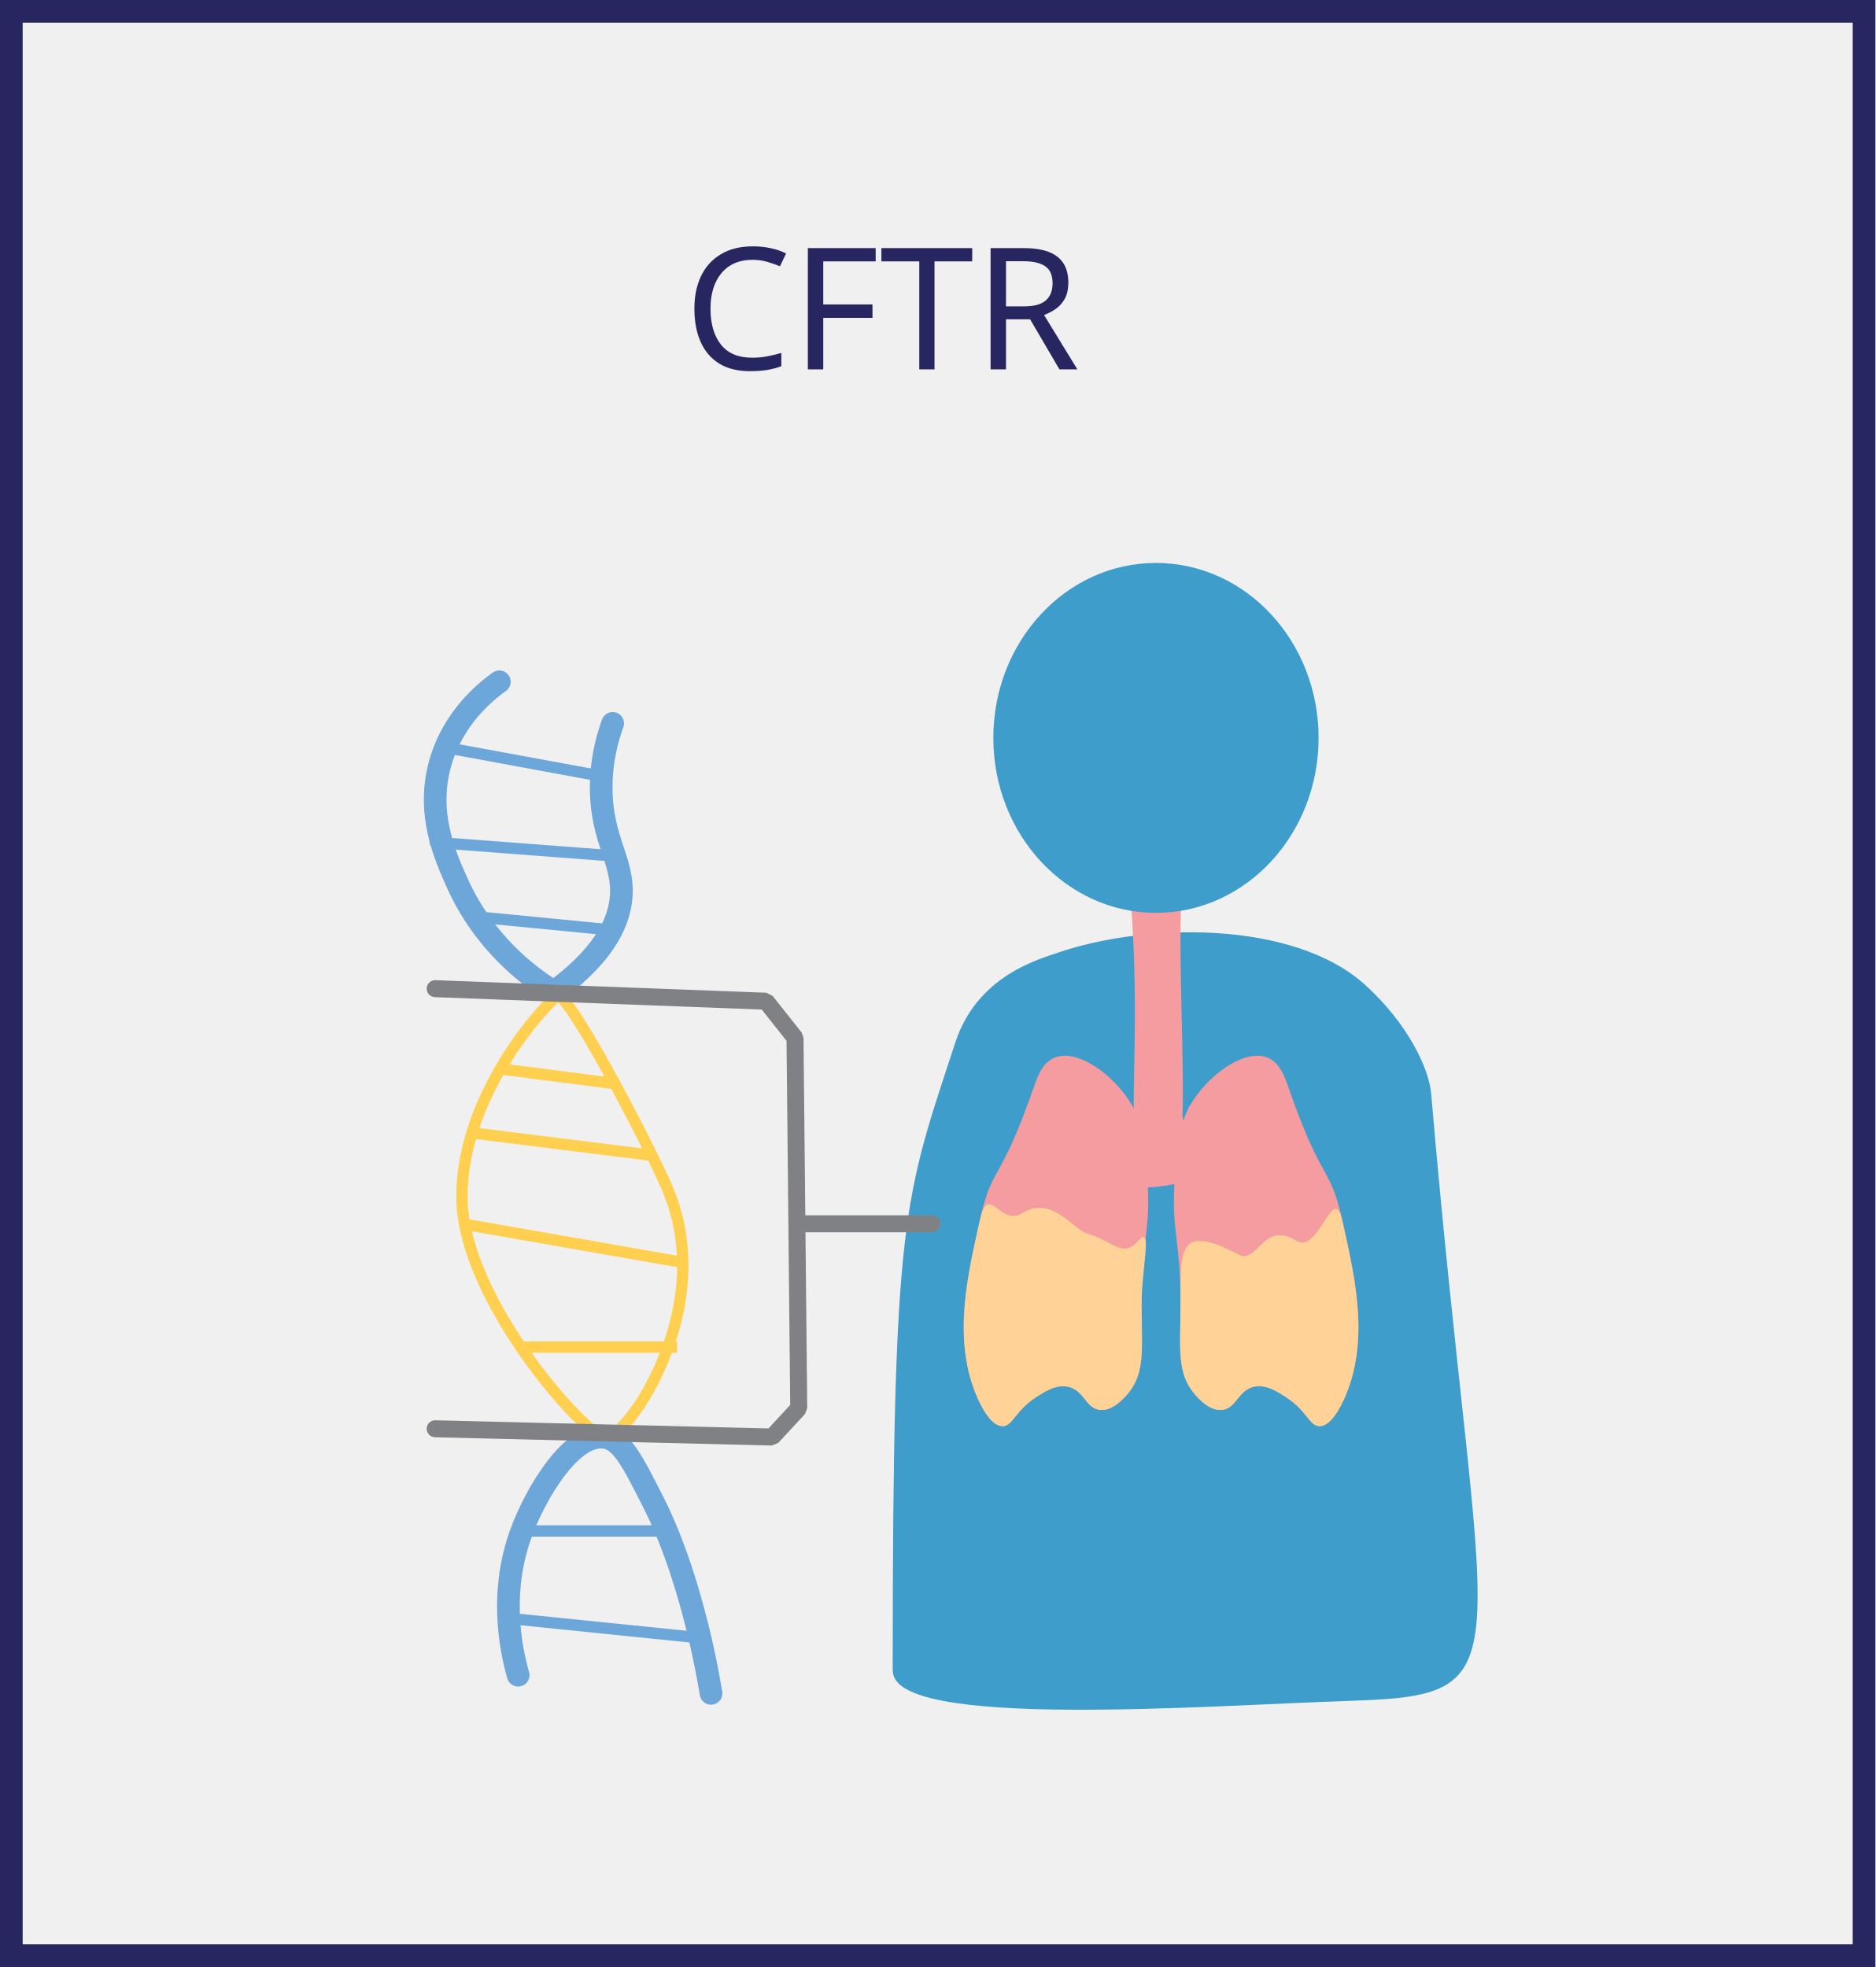
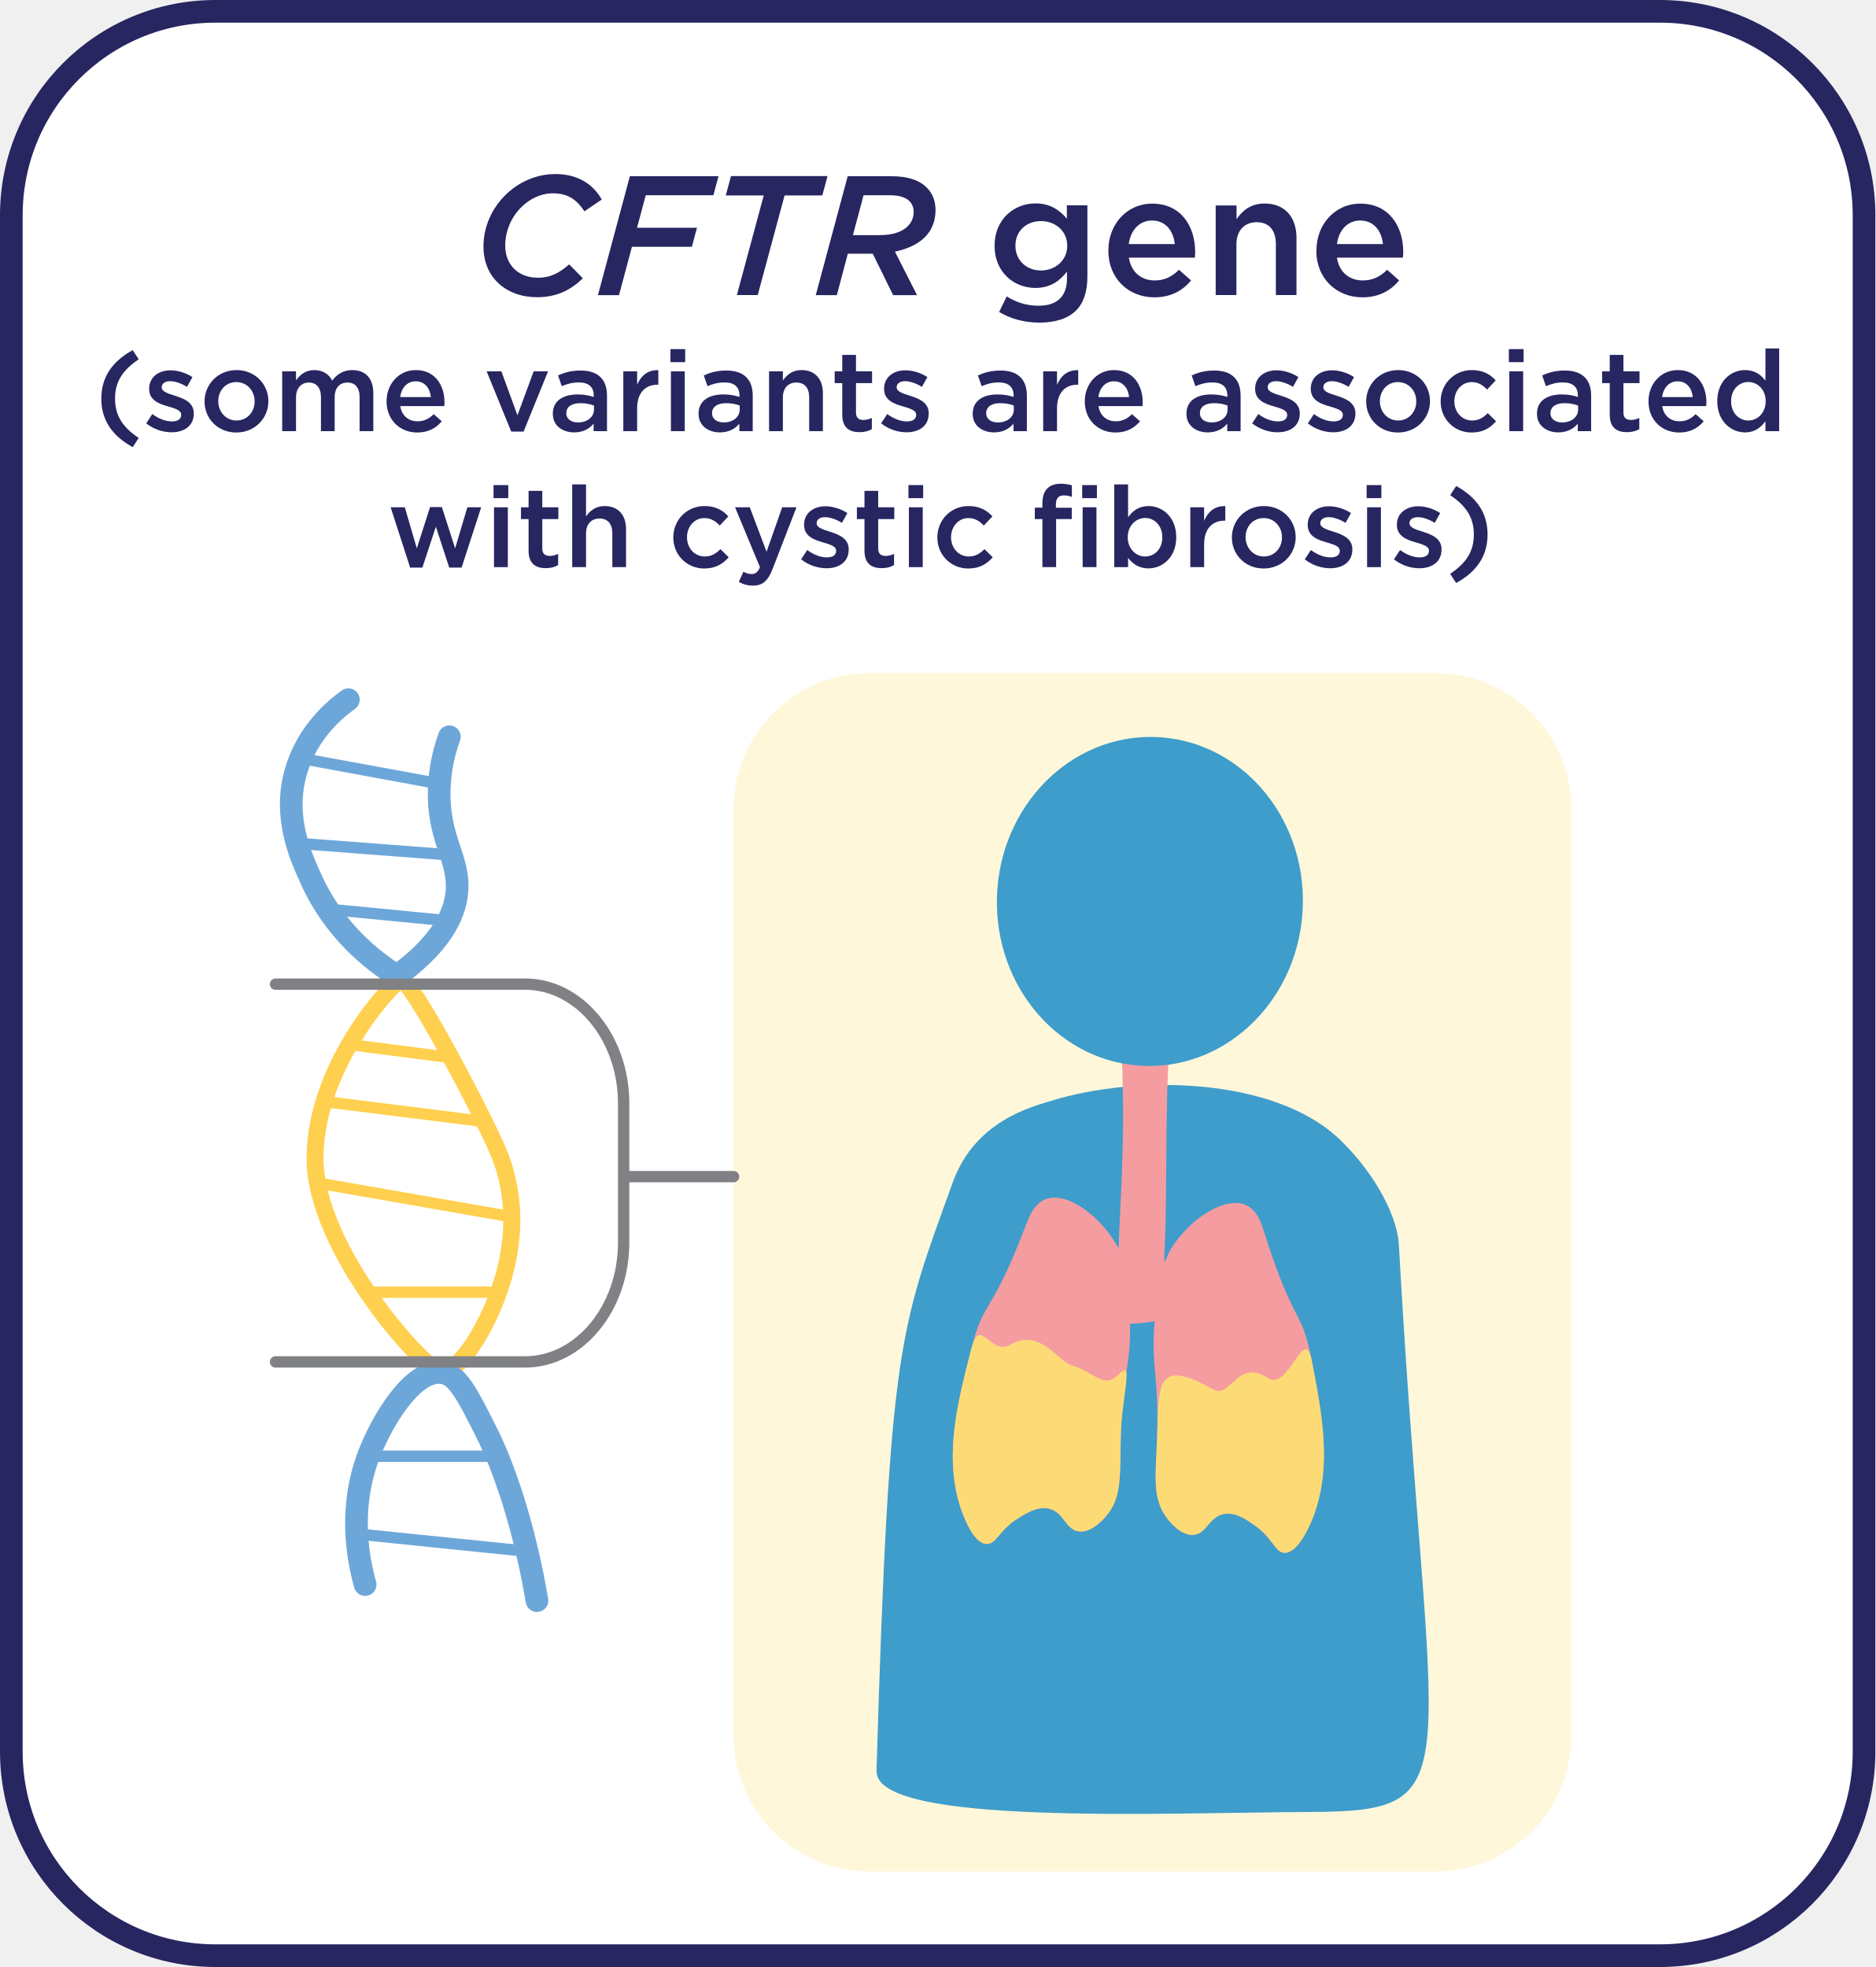
- <svg xmlns="http://www.w3.org/2000/svg" id="Cards" viewBox="0 0 165.48 173.59">
+ <svg xmlns="http://www.w3.org/2000/svg" id="Layer_2" data-name="Layer 2" viewBox="0 0 165.48 173.59">
  <defs>
    <style>
-       .cls-1, .cls-2 {
+       .cls-1, .cls-2, .cls-3, .cls-4, .cls-5 {
+         fill: none;
+       }
+ 
+       .cls-1, .cls-2, .cls-4 {
+         stroke-linecap: round;
+         stroke-linejoin: round;
+       }
+ 
+       .cls-1, .cls-4 {
+         stroke: #6da7d9;
+       }
+ 
+       .cls-2 {
        stroke: #808184;
+       }
+ 
+       .cls-3 {
        stroke-width: 1.5px;
      }

-       .cls-1, .cls-2, .cls-3, .cls-4 {
-         stroke-linecap: round;
+       .cls-3, .cls-6, .cls-5 {
+         stroke-miterlimit: 10;
      }

-       .cls-1, .cls-2, .cls-3, .cls-4, .cls-5, .cls-6 {
-         fill: none;
+       .cls-3, .cls-5 {
+         stroke: #ffd04f;
      }

-       .cls-1, .cls-3, .cls-4 {
-         stroke-linejoin: round;
-       }
- 
-       .cls-2 {
-         stroke-linejoin: bevel;
-       }
- 
-       .cls-3, .cls-4 {
-         stroke: #6da7d9;
-       }
- 
-       .cls-4, .cls-5 {
-         stroke-width: 2px;
-       }
- 
-       .cls-5 {
+       .cls-6 {
+         fill: #fff;
        stroke: #282661;
      }

-       .cls-5, .cls-6 {
-         stroke-miterlimit: 10;
-       }
- 
-       .cls-6 {
-         stroke: #ffd04f;
+       .cls-6, .cls-4 {
+         stroke-width: 2px;
      }

      .cls-7 {
        fill: #282661;
-         font-family: Gotham-Medium, Gotham;
-         font-size: 15px;
-         font-weight: 500;
+       }
+ 
+       .cls-7, .cls-8, .cls-9, .cls-10, .cls-11 {
+         stroke-width: 0px;
      }

      .cls-8 {
        fill: #3e9dcb;
      }

-       .cls-8, .cls-9, .cls-10 {
-         stroke-width: 0px;
-       }
- 
      .cls-9 {
-         fill: #ffd398;
+         fill: #fff7da;
      }

      .cls-10 {
+         fill: #fcdb77;
+       }
+ 
+       .cls-11 {
        fill: #f59ca0;
      }
    </style>
  </defs>
-   <path class="cls-8" d="m78.77,147.45c0-40.31.96-41.51,5.52-55.43,1.92-5.87,7.24-7.32,9.07-7.95,7.63-2.62,20.8-2.93,27.17,2.91,3.64,3.34,5.56,7.22,5.76,9.6,4.32,50.63,8.82,52.99-6.9,53.51-13.25.44-40.61,2.55-40.61-2.64Z" />
-   <path class="cls-10" d="m99.77,79.3c.68,9.04.2,14.95.28,18.87,0,.37-1.84,5.36-1.36,6.08.72,1.08,5.89.39,6.72-.47.64-.66-1.1-4.69-1.07-5.37.17-4.56-.34-13.2-.12-19.11.01-.37-.48-1.34-.97-1.92-.51-.6-1.76-.65-2.52-.12-.77.54-1,1.57-.96,2.04Z" />
-   <path class="cls-10" d="m99.89,97.54c-1.57-2.68-4.82-5.03-6.84-4.2-1.09.45-1.52,1.71-1.8,2.52-3.08,8.86-3.69,6.83-4.8,11.88-1.04,4.72-2.39,10.2-.36,15.24.26.65,1.23,2.92,2.4,2.88.88-.03,1.07-1.33,2.88-2.52.8-.52,1.81-1.19,2.88-.96,1.4.31,1.54,1.87,2.76,2.04,1.17.17,2.25-1.12,2.52-1.44,1.55-1.85,1.21-4.02,1.2-7.8-.01-6.11.89-6.4.48-11.64-.33-4.19-1.01-5.48-1.32-6Z" />
-   <path class="cls-10" d="m105.01,97.54c1.57-2.68,4.82-5.03,6.84-4.2,1.09.45,1.52,1.71,1.8,2.52,3.08,8.86,3.69,6.83,4.8,11.88,1.04,4.72,2.39,10.2.36,15.24-.26.65-1.23,2.92-2.4,2.88-.88-.03-1.07-1.33-2.88-2.52-.8-.52-1.81-1.19-2.88-.96-1.4.31-1.54,1.87-2.76,2.04-1.17.17-2.25-1.12-2.52-1.44-1.55-1.85-1.21-4.02-1.2-7.8.01-6.11-.89-6.4-.48-11.64.33-4.19,1.01-5.48,1.32-6Z" />
-   <path class="cls-9" d="m109.73,110.86c1.45-.02,1.99-3,4.68-1.35,1.95,1.2,3.27-5.28,4.04-1.77,1.04,4.72,2.39,10.2.36,15.24-.26.65-1.23,2.92-2.4,2.88-.88-.03-1.07-1.33-2.88-2.52-.8-.52-1.81-1.19-2.88-.96-1.4.31-1.54,1.87-2.76,2.04-1.17.17-2.25-1.12-2.52-1.44-1.55-1.85-1.21-4.02-1.2-7.8,0-3.43-.16-5.8,1.84-5.66,1.56.11,3.34,1.35,3.72,1.35Z" />
-   <path class="cls-9" d="m95.99,108.88c-1.39-.39-3.13-3.45-5.82-1.8-1.95,1.2-2.95-2.85-3.72.66-1.04,4.72-2.39,10.2-.36,15.24.26.65,1.23,2.92,2.4,2.88.88-.03,1.07-1.33,2.88-2.52.8-.52,1.81-1.19,2.88-.96,1.4.31,1.54,1.87,2.76,2.04,1.17.17,2.25-1.12,2.52-1.44,1.55-1.85,1.21-4.02,1.2-7.8,0-3.43,1.03-7.17-.3-5.66-1.4,1.58-2.24-.03-4.44-.63Z" />
-   <ellipse class="cls-8" cx="102" cy="65.12" rx="14.35" ry="15.44" />
-   <line class="cls-6" x1="44.15" y1="94.33" x2="54.23" y2="95.63" />
-   <line class="cls-6" x1="41.65" y1="99.98" x2="57.52" y2="101.96" />
-   <line class="cls-6" x1="40.76" y1="108" x2="60.25" y2="111.41" />
-   <line class="cls-6" x1="45.95" y1="118.88" x2="59.75" y2="118.88" />
-   <path class="cls-6" d="m53.35,126.84c-1.5.08-12.59-12.14-12.59-21.24,0-9.5,8.1-17.76,8.49-17.73,1.1.09,7.66,12.48,9.56,16.83,3.93,8.98-1.29,17.78-2.6,19.61-1.64,2.31-2.43,2.5-2.86,2.52Z" />
-   <path class="cls-4" d="m44.06,60.17c-1.18.84-4.04,3.13-5.19,7.09-1.31,4.5.42,8.33,1.52,10.76,2.31,5.11,6.13,8.02,8.23,9.36" />
-   <path class="cls-4" d="m54.06,63.84c-.47,1.3-1.04,3.33-1.01,5.82.04,4.47,1.95,6.28,1.77,9.36-.12,2.02-1.16,4.89-5.57,8.23" />
-   <line class="cls-3" x1="39.33" y1="65.97" x2="53.08" y2="68.5" />
-   <line class="cls-3" x1="38.4" y1="74.34" x2="54.23" y2="75.54" />
-   <line class="cls-3" x1="42" y1="80.91" x2="53.96" y2="82.07" />
-   <line class="cls-3" x1="46.03" y1="135.11" x2="58.81" y2="135.11" />
-   <line class="cls-3" x1="44.89" y1="142.82" x2="61.76" y2="144.54" />
-   <path class="cls-4" d="m45.72,147.84c-.74-2.64-1.63-7.52.32-12.72,1.28-3.42,4.42-8.69,7.32-8.27,1.5.22,2.43,2.05,4.29,5.73.61,1.2,2.06,4.2,3.5,9.54.52,1.91,1.1,4.38,1.59,7.32" />
-   <polyline class="cls-2" points="38.4 87.25 67.59 88.36 70.15 91.59 70.48 124.28 68.13 126.82 38.4 126.09" />
-   <line class="cls-1" x1="70.57" y1="108" x2="82.22" y2="108" />
-   <text class="cls-7" transform="translate(60.35 32.6)">
-     <tspan x="0" y="0">CFTR</tspan>
-   </text>
-   <rect id="Border" class="cls-5" x="1" y="1" width="163.48" height="171.59" />
+   <g id="Cards_Updated_Copy_Outlined_" data-name="Cards (Updated | Copy Outlined)">
+     <g>
+       <rect id="Border" class="cls-6" x="1" y="1" width="163.48" height="171.59" rx="18" ry="18" />
+       <rect class="cls-9" x="64.73" y="59.4" width="73.92" height="105.77" rx="12" ry="12" />
+       <path class="cls-8" d="m77.34,156.3c1.13-37.9,2.06-39,6.73-51.95,1.97-5.47,7.01-6.68,8.75-7.22,7.25-2.25,19.63-2.18,25.46,3.49,3.33,3.24,5.02,6.95,5.15,9.18,2.65,47.72,6.82,50.06-7.98,50.11-12.47.05-38.24,1.26-38.1-3.61Z" />
+       <path class="cls-11" d="m98.97,92.82c.39,8.52-.23,14.06-.26,17.74,0,.35-1.88,4.98-1.45,5.68.64,1.03,5.52.53,6.33-.26.62-.6-.9-4.44-.86-5.07.29-4.28.05-12.42.42-17.97.02-.35-.41-1.27-.86-1.83-.47-.58-1.64-.66-2.37-.18-.74.48-.98,1.44-.96,1.89Z" />
+       <path class="cls-11" d="m98.58,109.97c-1.4-2.56-4.39-4.87-6.31-4.14-1.04.39-1.47,1.56-1.76,2.32-3.14,8.24-3.66,6.32-4.84,11.03-1.11,4.4-2.53,9.52-.76,14.31.23.62,1.08,2.78,2.18,2.77.83,0,1.05-1.22,2.78-2.29.76-.47,1.74-1.07,2.73-.82,1.3.33,1.4,1.8,2.54,1.99,1.1.19,2.15-.99,2.41-1.28,1.51-1.7,1.25-3.74,1.35-7.3.16-5.74,1.01-5.99.78-10.93-.19-3.95-.8-5.18-1.07-5.68Z" />
+       <path class="cls-11" d="m103.39,110.11c1.55-2.47,4.67-4.6,6.55-3.76,1.01.45,1.38,1.65,1.62,2.42,2.64,8.41,3.28,6.53,4.18,11.3.85,4.46,1.96,9.65-.09,14.33-.26.6-1.24,2.71-2.34,2.64-.82-.05-.97-1.28-2.64-2.45-.73-.51-1.67-1.17-2.68-.98-1.32.25-1.5,1.71-2.65,1.84-1.11.12-2.09-1.12-2.33-1.42-1.41-1.79-1.02-3.81-.91-7.36.18-5.74-.66-6.04-.13-10.95.42-3.93,1.11-5.12,1.41-5.6Z" />
+       <path class="cls-10" d="m107.46,122.76c1.36.02,1.96-2.76,4.44-1.13,1.8,1.18,3.22-4.87,3.85-1.56.85,4.46,1.96,9.65-.09,14.33-.26.6-1.24,2.71-2.34,2.64-.82-.05-.97-1.28-2.64-2.45-.73-.51-1.67-1.17-2.68-.98-1.32.25-1.5,1.71-2.65,1.84-1.11.12-2.09-1.12-2.33-1.42-1.41-1.79-1.02-3.81-.91-7.36.1-3.23,0-5.46,1.89-5.27,1.46.14,3.1,1.36,3.46,1.37Z" />
+       <path class="cls-10" d="m94.6,120.51c-1.3-.4-2.85-3.33-5.42-1.85-1.87,1.08-2.69-2.76-3.51.52-1.11,4.4-2.53,9.52-.76,14.31.23.62,1.08,2.78,2.18,2.77.83,0,1.05-1.22,2.78-2.29.76-.47,1.74-1.07,2.73-.82,1.3.33,1.4,1.8,2.54,1.99,1.1.19,2.15-.99,2.41-1.28,1.51-1.7,1.25-3.74,1.35-7.3.09-3.23,1.17-6.71-.12-5.33-1.36,1.45-2.11-.09-4.16-.72Z" />
+       <ellipse class="cls-8" cx="101.46" cy="79.55" rx="14.52" ry="13.5" transform="translate(18.94 178.61) rotate(-88.3)" />
+       <line class="cls-5" x1="30.82" y1="92.18" x2="39.8" y2="93.34" />
+       <line class="cls-5" x1="28.59" y1="97.21" x2="42.73" y2="98.98" />
+       <line class="cls-5" x1="27.8" y1="104.36" x2="45.16" y2="107.39" />
+       <line class="cls-5" x1="32.42" y1="114.04" x2="43.83" y2="114.04" />
+       <path class="cls-3" d="m39.02,121.14c-1.34.07-11.22-10.81-11.22-18.91,0-8.46,7.21-15.82,7.56-15.79.98.08,6.82,11.12,8.52,14.99,3.5,8-1.15,15.83-2.32,17.47-1.46,2.05-2.17,2.22-2.54,2.24Z" />
+       <path class="cls-4" d="m30.74,61.75c-1.05.75-3.6,2.78-4.62,6.31-1.17,4.01.37,7.42,1.35,9.58,2.06,4.55,5.46,7.14,7.33,8.34" />
+       <path class="cls-4" d="m39.65,65.02c-.42,1.16-.92,2.97-.9,5.18.04,3.98,1.74,5.6,1.58,8.34-.11,1.8-1.03,4.36-4.96,7.33" />
+       <line class="cls-1" x1="26.53" y1="66.92" x2="38.77" y2="69.17" />
+       <line class="cls-1" x1="25.7" y1="74.38" x2="39.8" y2="75.45" />
+       <line class="cls-1" x1="28.91" y1="80.23" x2="39.56" y2="81.26" />
+       <line class="cls-1" x1="32.5" y1="128.51" x2="43.88" y2="128.51" />
+       <line class="cls-1" x1="31.48" y1="135.37" x2="46.5" y2="136.9" />
+       <path class="cls-4" d="m32.22,139.84c-.66-2.36-1.45-6.69.28-11.33,1.14-3.05,3.93-7.74,6.52-7.37,1.34.19,2.17,1.83,3.82,5.1.54,1.06,1.83,3.74,3.12,8.5.46,1.7.98,3.9,1.42,6.52" />
+       <line class="cls-2" x1="55.24" y1="103.84" x2="64.73" y2="103.84" />
+       <path class="cls-2" d="m24.31,86.85h22.02c4.79,0,8.7,4.74,8.7,10.53v12.28c0,5.79-3.92,10.53-8.7,10.53h-22.02" />
+       <g>
+         <path class="cls-7" d="m42.66,21.75c0-1.71.72-3.33,1.91-4.51,1.14-1.14,2.71-1.88,4.44-1.88,1.98,0,3.32.89,4.09,2.25l-1.53,1.04c-.63-.96-1.4-1.59-2.78-1.59-1.06,0-2.04.48-2.8,1.23-.86.86-1.41,2.08-1.41,3.39,0,1.72,1.19,2.83,2.87,2.83,1.17,0,1.95-.46,2.77-1.18l1.21,1.23c-.99.96-2.22,1.67-4.03,1.67-2.7,0-4.74-1.71-4.74-4.47Z" />
+         <path class="cls-7" d="m55.59,15.55h7.81l-.45,1.68h-5.97l-.77,2.87h5.29l-.45,1.68h-5.29l-1.14,4.27h-1.86l2.82-10.5Z" />
+         <path class="cls-7" d="m67.38,17.25h-3.34l.46-1.71h8.52l-.46,1.71h-3.33l-2.37,8.79h-1.84l2.37-8.79Z" />
+         <path class="cls-7" d="m77,22.39h-2.19l-.97,3.66h-1.86l2.82-10.5h3.81c1.47,0,2.5.33,3.18,1.02.5.49.76,1.19.76,1.98,0,.97-.34,1.8-.96,2.4-.52.52-1.39,1-2.62,1.26l1.95,3.84h-2.11l-1.8-3.66Zm.63-1.64c1.11,0,1.98-.28,2.47-.79.33-.33.52-.75.52-1.26,0-.39-.13-.71-.38-.96-.34-.33-.91-.51-1.75-.51h-2.29l-.94,3.52h2.37Z" />
+         <path class="cls-7" d="m88.16,27.53l.67-1.37c.86.53,1.74.82,2.82.82,1.62,0,2.5-.82,2.5-2.41v-.6c-.66.84-1.49,1.44-2.79,1.44-1.88,0-3.6-1.38-3.6-3.71v-.03c0-2.34,1.75-3.72,3.6-3.72,1.33,0,2.16.62,2.78,1.35v-1.18h1.81v6.3c0,1.33-.34,2.33-1,2.98-.72.72-1.83,1.07-3.25,1.07-1.3,0-2.52-.33-3.54-.94Zm6.01-5.83v-.03c0-1.29-1.06-2.16-2.32-2.16s-2.25.86-2.25,2.16v.03c0,1.29,1,2.17,2.25,2.17s2.32-.88,2.32-2.17Z" />
+         <path class="cls-7" d="m97.8,22.12v-.03c0-2.26,1.6-4.12,3.87-4.12,2.52,0,3.79,1.98,3.79,4.26,0,.17-.01.33-.03.51h-5.82c.2,1.29,1.11,2.01,2.28,2.01.88,0,1.51-.33,2.14-.94l1.07.94c-.75.9-1.79,1.49-3.24,1.49-2.29,0-4.06-1.67-4.06-4.11Zm5.86-.58c-.12-1.17-.81-2.08-2.01-2.08-1.11,0-1.89.85-2.05,2.08h4.06Z" />
+         <path class="cls-7" d="m107.28,18.13h1.83v1.21c.51-.74,1.25-1.38,2.47-1.38,1.79,0,2.82,1.2,2.82,3.03v5.05h-1.82v-4.5c0-1.23-.61-1.93-1.69-1.93s-1.79.73-1.79,1.96v4.47h-1.83v-7.92Z" />
+         <path class="cls-7" d="m116.16,22.12v-.03c0-2.26,1.61-4.12,3.87-4.12,2.52,0,3.79,1.98,3.79,4.26,0,.17-.02.33-.03.51h-5.82c.19,1.29,1.11,2.01,2.28,2.01.88,0,1.52-.33,2.15-.94l1.06.94c-.75.9-1.79,1.49-3.24,1.49-2.29,0-4.07-1.67-4.07-4.11Zm5.87-.58c-.12-1.17-.81-2.08-2.01-2.08-1.11,0-1.89.85-2.05,2.08h4.07Z" />
+         <path class="cls-7" d="m8.94,35.18c0-1.89.95-3.28,2.77-4.28l.53.81c-1.42.95-2.09,1.98-2.09,3.47s.67,2.52,2.09,3.47l-.53.81c-1.82-1-2.77-2.39-2.77-4.28Z" />
+         <path class="cls-7" d="m12.9,37.36l.54-.82c.58.43,1.19.65,1.73.65s.82-.22.82-.57v-.02c0-.41-.56-.55-1.18-.74-.78-.22-1.65-.54-1.65-1.54v-.02c0-1.01.83-1.62,1.88-1.62.66,0,1.38.23,1.94.6l-.48.86c-.51-.31-1.05-.5-1.49-.5-.47,0-.74.23-.74.52v.02c0,.39.57.55,1.19.75.77.24,1.64.59,1.64,1.54v.02c0,1.11-.86,1.66-1.96,1.66-.75,0-1.58-.26-2.24-.79Z" />
+         <path class="cls-7" d="m18.05,35.44v-.02c0-1.51,1.2-2.76,2.82-2.76s2.81,1.23,2.81,2.74v.02c0,1.5-1.2,2.75-2.83,2.75s-2.8-1.23-2.8-2.73Zm4.42,0v-.02c0-.93-.67-1.7-1.62-1.7s-1.59.76-1.59,1.68v.02c0,.92.67,1.69,1.61,1.69s1.6-.76,1.6-1.67Z" />
+         <path class="cls-7" d="m24.9,32.77h1.22v.8c.34-.47.8-.91,1.61-.91.76,0,1.3.37,1.58.93.42-.56.98-.93,1.78-.93,1.15,0,1.85.73,1.85,2.02v3.37h-1.21v-3c0-.84-.39-1.29-1.07-1.29s-1.13.46-1.13,1.31v2.98h-1.21v-3.01c0-.82-.4-1.28-1.07-1.28s-1.13.5-1.13,1.31v2.98h-1.22v-5.28Z" />
+         <path class="cls-7" d="m34.11,35.43v-.02c0-1.51,1.07-2.75,2.58-2.75,1.68,0,2.53,1.32,2.53,2.84,0,.11,0,.22-.02.34h-3.88c.13.86.74,1.34,1.52,1.34.59,0,1.01-.22,1.43-.63l.71.63c-.5.6-1.19.99-2.16.99-1.53,0-2.71-1.11-2.71-2.74Zm3.91-.39c-.08-.78-.54-1.39-1.34-1.39-.74,0-1.26.57-1.37,1.39h2.71Z" />
+         <path class="cls-7" d="m42.94,32.77h1.3l1.42,3.88,1.43-3.88h1.27l-2.16,5.32h-1.09l-2.17-5.32Z" />
+         <path class="cls-7" d="m48.78,36.53v-.02c0-1.14.9-1.7,2.19-1.7.59,0,1.01.09,1.42.22v-.13c0-.75-.46-1.15-1.31-1.15-.59,0-1.03.13-1.51.33l-.33-.95c.59-.26,1.16-.43,2-.43.79,0,1.38.21,1.75.59.39.38.57.94.57,1.63v3.13h-1.18v-.66c-.36.43-.91.77-1.72.77-.99,0-1.88-.57-1.88-1.63Zm3.63-.38v-.36c-.31-.12-.72-.21-1.2-.21-.78,0-1.24.33-1.24.88v.02c0,.51.45.8,1.03.8.8,0,1.41-.46,1.41-1.13Z" />
+         <path class="cls-7" d="m55,32.77h1.22v1.19c.33-.79.94-1.33,1.87-1.29v1.28h-.07c-1.06,0-1.8.69-1.8,2.09v2.01h-1.22v-5.28Z" />
+         <path class="cls-7" d="m59.16,30.81h1.3v1.15h-1.3v-1.15Zm.04,1.96h1.22v5.28h-1.22v-5.28Z" />
+         <path class="cls-7" d="m61.64,36.53v-.02c0-1.14.9-1.7,2.19-1.7.59,0,1.01.09,1.42.22v-.13c0-.75-.46-1.15-1.31-1.15-.59,0-1.03.13-1.51.33l-.33-.95c.59-.26,1.16-.43,2-.43.79,0,1.38.21,1.75.59.39.38.57.94.57,1.63v3.13h-1.18v-.66c-.36.43-.91.77-1.72.77-.99,0-1.88-.57-1.88-1.63Zm3.63-.38v-.36c-.31-.12-.72-.21-1.2-.21-.78,0-1.24.33-1.24.88v.02c0,.51.45.8,1.03.8.8,0,1.41-.46,1.41-1.13Z" />
+         <path class="cls-7" d="m67.86,32.77h1.22v.81c.34-.49.83-.92,1.65-.92,1.19,0,1.88.8,1.88,2.02v3.37h-1.21v-3c0-.82-.41-1.29-1.13-1.29s-1.19.49-1.19,1.31v2.98h-1.22v-5.28Z" />
+         <path class="cls-7" d="m74.32,36.59v-2.78h-.67v-1.04h.67v-1.45h1.21v1.45h1.42v1.04h-1.42v2.59c0,.47.24.66.65.66.27,0,.51-.06.75-.18v.99c-.3.17-.63.27-1.09.27-.89,0-1.52-.39-1.52-1.55Z" />
+         <path class="cls-7" d="m77.75,37.36l.54-.82c.58.43,1.19.65,1.73.65s.82-.22.82-.57v-.02c0-.41-.56-.55-1.18-.74-.78-.22-1.65-.54-1.65-1.54v-.02c0-1.01.83-1.62,1.88-1.62.66,0,1.38.23,1.94.6l-.48.86c-.51-.31-1.05-.5-1.49-.5-.47,0-.74.23-.74.52v.02c0,.39.57.55,1.19.75.77.24,1.64.59,1.64,1.54v.02c0,1.11-.86,1.66-1.96,1.66-.75,0-1.58-.26-2.24-.79Z" />
+         <path class="cls-7" d="m85.83,36.53v-.02c0-1.14.9-1.7,2.19-1.7.59,0,1.01.09,1.42.22v-.13c0-.75-.46-1.15-1.31-1.15-.59,0-1.03.13-1.51.33l-.33-.95c.59-.26,1.16-.43,2-.43.79,0,1.38.21,1.75.59.39.38.57.94.57,1.63v3.13h-1.18v-.66c-.36.43-.91.77-1.72.77-.99,0-1.88-.57-1.88-1.63Zm3.63-.38v-.36c-.31-.12-.72-.21-1.2-.21-.78,0-1.24.33-1.24.88v.02c0,.51.45.8,1.03.8.8,0,1.41-.46,1.41-1.13Z" />
+         <path class="cls-7" d="m92.05,32.77h1.22v1.19c.33-.79.94-1.33,1.87-1.29v1.28h-.07c-1.06,0-1.8.69-1.8,2.09v2.01h-1.22v-5.28Z" />
+         <path class="cls-7" d="m95.72,35.43v-.02c0-1.51,1.07-2.75,2.58-2.75,1.68,0,2.53,1.32,2.53,2.84,0,.11,0,.22-.02.34h-3.88c.13.86.74,1.34,1.52,1.34.59,0,1.01-.22,1.43-.63l.71.63c-.5.6-1.19.99-2.16.99-1.53,0-2.71-1.11-2.71-2.74Zm3.91-.39c-.08-.78-.54-1.39-1.34-1.39-.74,0-1.26.57-1.37,1.39h2.71Z" />
+         <path class="cls-7" d="m104.69,36.53v-.02c0-1.14.9-1.7,2.19-1.7.59,0,1.01.09,1.42.22v-.13c0-.75-.46-1.15-1.31-1.15-.59,0-1.03.13-1.51.33l-.33-.95c.59-.26,1.16-.43,2-.43.79,0,1.38.21,1.75.59.39.38.57.94.57,1.63v3.13h-1.18v-.66c-.36.43-.91.77-1.72.77-.99,0-1.88-.57-1.88-1.63Zm3.63-.38v-.36c-.31-.12-.72-.21-1.2-.21-.78,0-1.24.33-1.24.88v.02c0,.51.45.8,1.03.8.8,0,1.41-.46,1.41-1.13Z" />
+         <path class="cls-7" d="m110.49,37.36l.54-.82c.58.43,1.19.65,1.73.65s.82-.22.82-.57v-.02c0-.41-.56-.55-1.18-.74-.78-.22-1.65-.54-1.65-1.54v-.02c0-1.01.83-1.62,1.88-1.62.66,0,1.38.23,1.94.6l-.48.86c-.51-.31-1.05-.5-1.49-.5-.47,0-.74.23-.74.52v.02c0,.39.57.55,1.19.75.77.24,1.64.59,1.64,1.54v.02c0,1.11-.86,1.66-1.96,1.66-.75,0-1.58-.26-2.24-.79Z" />
+         <path class="cls-7" d="m115.4,37.36l.54-.82c.58.43,1.19.65,1.73.65s.82-.22.82-.57v-.02c0-.41-.56-.55-1.18-.74-.78-.22-1.65-.54-1.65-1.54v-.02c0-1.01.83-1.62,1.88-1.62.66,0,1.38.23,1.94.6l-.48.86c-.51-.31-1.05-.5-1.49-.5-.47,0-.74.23-.74.52v.02c0,.39.57.55,1.19.75.77.24,1.64.59,1.64,1.54v.02c0,1.11-.86,1.66-1.96,1.66-.75,0-1.58-.26-2.24-.79Z" />
+         <path class="cls-7" d="m120.55,35.44v-.02c0-1.51,1.2-2.76,2.82-2.76s2.81,1.23,2.81,2.74v.02c0,1.5-1.2,2.75-2.83,2.75s-2.8-1.23-2.8-2.73Zm4.42,0v-.02c0-.93-.67-1.7-1.62-1.7s-1.59.76-1.59,1.68v.02c0,.92.67,1.69,1.61,1.69s1.6-.76,1.6-1.67Z" />
+         <path class="cls-7" d="m127.12,35.44v-.02c0-1.5,1.16-2.76,2.75-2.76.99,0,1.61.37,2.11.91l-.76.81c-.37-.38-.76-.66-1.36-.66-.88,0-1.53.76-1.53,1.68v.02c0,.94.65,1.69,1.58,1.69.57,0,.98-.26,1.37-.65l.73.72c-.52.58-1.13.99-2.16.99-1.57,0-2.73-1.23-2.73-2.73Z" />
+         <path class="cls-7" d="m133.14,30.81h1.3v1.15h-1.3v-1.15Zm.04,1.96h1.22v5.28h-1.22v-5.28Z" />
+         <path class="cls-7" d="m135.62,36.53v-.02c0-1.14.9-1.7,2.19-1.7.59,0,1.01.09,1.42.22v-.13c0-.75-.46-1.15-1.31-1.15-.59,0-1.03.13-1.51.33l-.33-.95c.59-.26,1.16-.43,2-.43.79,0,1.38.21,1.75.59.39.38.57.94.57,1.63v3.13h-1.18v-.66c-.36.43-.91.77-1.72.77-.99,0-1.88-.57-1.88-1.63Zm3.63-.38v-.36c-.31-.12-.72-.21-1.2-.21-.78,0-1.24.33-1.24.88v.02c0,.51.45.8,1.03.8.8,0,1.41-.46,1.41-1.13Z" />
+         <path class="cls-7" d="m142.04,36.59v-2.78h-.67v-1.04h.67v-1.45h1.21v1.45h1.42v1.04h-1.42v2.59c0,.47.24.66.65.66.27,0,.51-.06.75-.18v.99c-.3.17-.63.27-1.09.27-.89,0-1.52-.39-1.52-1.55Z" />
+         <path class="cls-7" d="m145.46,35.43v-.02c0-1.51,1.07-2.75,2.58-2.75,1.68,0,2.53,1.32,2.53,2.84,0,.11,0,.22-.02.34h-3.88c.13.86.74,1.34,1.52,1.34.59,0,1.01-.22,1.43-.63l.71.63c-.5.6-1.19.99-2.16.99-1.53,0-2.71-1.11-2.71-2.74Zm3.91-.39c-.08-.78-.54-1.39-1.34-1.39-.74,0-1.26.57-1.37,1.39h2.71Z" />
+         <path class="cls-7" d="m151.53,35.42v-.02c0-1.75,1.19-2.74,2.45-2.74.87,0,1.42.43,1.8.93v-2.84h1.21v7.3h-1.21v-.88c-.39.55-.94.99-1.8.99-1.24,0-2.45-.99-2.45-2.74Zm4.27,0v-.02c0-1.02-.72-1.69-1.53-1.69s-1.52.65-1.52,1.69v.02c0,1.02.7,1.69,1.52,1.69s1.53-.68,1.53-1.69Z" />
+         <path class="cls-7" d="m34.47,44.77h1.25l1.06,3.62,1.17-3.64h1.04l1.17,3.64,1.08-3.62h1.22l-1.73,5.32h-1.09l-1.18-3.61-1.19,3.61h-1.08l-1.72-5.32Z" />
+         <path class="cls-7" d="m43.55,42.81h1.3v1.15h-1.3v-1.15Zm.04,1.96h1.22v5.28h-1.22v-5.28Z" />
+         <path class="cls-7" d="m46.64,48.59v-2.78h-.67v-1.04h.67v-1.45h1.21v1.45h1.42v1.04h-1.42v2.59c0,.47.24.66.65.66.27,0,.51-.06.75-.18v.99c-.3.17-.63.27-1.09.27-.89,0-1.52-.39-1.52-1.55Z" />
+         <path class="cls-7" d="m50.49,42.75h1.22v2.83c.34-.49.83-.92,1.65-.92,1.19,0,1.88.8,1.88,2.02v3.37h-1.21v-3c0-.82-.41-1.29-1.13-1.29s-1.19.49-1.19,1.31v2.98h-1.22v-7.3Z" />
+         <path class="cls-7" d="m59.41,47.44v-.02c0-1.5,1.16-2.76,2.75-2.76.99,0,1.61.37,2.11.91l-.76.81c-.37-.38-.76-.66-1.36-.66-.88,0-1.53.76-1.53,1.68v.02c0,.94.65,1.69,1.58,1.69.57,0,.98-.26,1.37-.65l.73.72c-.52.58-1.13.99-2.16.99-1.57,0-2.73-1.23-2.73-2.73Z" />
+         <path class="cls-7" d="m69.02,44.77h1.26l-2.1,5.42c-.42,1.09-.89,1.49-1.74,1.49-.5,0-.88-.12-1.25-.33l.41-.89c.22.12.46.2.71.2.34,0,.55-.15.75-.6l-2.2-5.29h1.3l1.48,3.92,1.38-3.92Z" />
+         <path class="cls-7" d="m70.69,49.36l.54-.82c.58.43,1.19.65,1.73.65s.82-.22.82-.57v-.02c0-.41-.56-.55-1.18-.74-.78-.22-1.65-.54-1.65-1.54v-.02c0-1.01.83-1.62,1.88-1.62.66,0,1.38.23,1.94.6l-.48.86c-.51-.31-1.05-.5-1.49-.5-.47,0-.74.23-.74.52v.02c0,.39.57.55,1.19.75.77.24,1.64.59,1.64,1.54v.02c0,1.11-.86,1.66-1.96,1.66-.75,0-1.58-.26-2.24-.79Z" />
+         <path class="cls-7" d="m76.28,48.59v-2.78h-.67v-1.04h.67v-1.45h1.21v1.45h1.42v1.04h-1.42v2.59c0,.47.24.66.65.66.27,0,.51-.06.75-.18v.99c-.3.17-.63.27-1.09.27-.89,0-1.52-.39-1.52-1.55Z" />
+         <path class="cls-7" d="m80.16,42.81h1.3v1.15h-1.3v-1.15Zm.04,1.96h1.22v5.28h-1.22v-5.28Z" />
+         <path class="cls-7" d="m82.71,47.44v-.02c0-1.5,1.16-2.76,2.75-2.76.99,0,1.61.37,2.11.91l-.76.81c-.37-.38-.76-.66-1.36-.66-.88,0-1.53.76-1.53,1.68v.02c0,.94.65,1.69,1.58,1.69.57,0,.98-.26,1.37-.65l.73.72c-.52.58-1.13.99-2.16.99-1.57,0-2.73-1.23-2.73-2.73Z" />
+         <path class="cls-7" d="m91.98,45.81h-.67v-1.01h.67v-.39c0-.58.15-1.02.43-1.3.28-.28.67-.42,1.18-.42.43,0,.72.06.99.14v1.02c-.24-.08-.45-.13-.71-.13-.46,0-.7.26-.7.8v.29h1.4v1h-1.38v4.24h-1.21v-4.24Zm3.51-3h1.3v1.15h-1.3v-1.15Zm.04,1.96h1.22v5.28h-1.22v-5.28Z" />
+         <path class="cls-7" d="m99.54,49.23v.82h-1.22v-7.3h1.22v2.9c.39-.55.94-.99,1.8-.99,1.24,0,2.45.98,2.45,2.74v.02c0,1.75-1.2,2.74-2.45,2.74-.88,0-1.43-.44-1.8-.93Zm3.02-1.81v-.02c0-1.02-.7-1.69-1.51-1.69s-1.54.68-1.54,1.69v.02c0,1.01.72,1.69,1.54,1.69s1.51-.65,1.51-1.69Z" />
+         <path class="cls-7" d="m105.03,44.77h1.22v1.19c.33-.79.94-1.33,1.87-1.29v1.28h-.07c-1.06,0-1.8.69-1.8,2.09v2.01h-1.22v-5.28Z" />
+         <path class="cls-7" d="m108.7,47.44v-.02c0-1.51,1.2-2.76,2.82-2.76s2.81,1.23,2.81,2.74v.02c0,1.5-1.2,2.75-2.83,2.75s-2.8-1.23-2.8-2.73Zm4.42,0v-.02c0-.93-.67-1.7-1.62-1.7s-1.59.76-1.59,1.68v.02c0,.92.67,1.69,1.61,1.69s1.6-.76,1.6-1.67Z" />
+         <path class="cls-7" d="m115.13,49.36l.54-.82c.58.43,1.19.65,1.73.65s.82-.22.82-.57v-.02c0-.41-.56-.55-1.18-.74-.78-.22-1.65-.54-1.65-1.54v-.02c0-1.01.83-1.62,1.88-1.62.66,0,1.38.23,1.94.6l-.48.86c-.51-.31-1.05-.5-1.49-.5-.47,0-.74.23-.74.52v.02c0,.39.57.55,1.19.75.77.24,1.64.59,1.64,1.54v.02c0,1.11-.86,1.66-1.96,1.66-.75,0-1.58-.26-2.24-.79Z" />
+         <path class="cls-7" d="m120.59,42.81h1.3v1.15h-1.3v-1.15Zm.04,1.96h1.22v5.28h-1.22v-5.28Z" />
+         <path class="cls-7" d="m123,49.36l.54-.82c.58.43,1.19.65,1.73.65s.82-.22.82-.57v-.02c0-.41-.56-.55-1.18-.74-.78-.22-1.65-.54-1.65-1.54v-.02c0-1.01.83-1.62,1.88-1.62.66,0,1.38.23,1.94.6l-.48.86c-.51-.31-1.05-.5-1.49-.5-.47,0-.74.23-.74.52v.02c0,.39.57.55,1.19.75.77.24,1.64.59,1.64,1.54v.02c0,1.11-.86,1.66-1.96,1.66-.75,0-1.58-.26-2.24-.79Z" />
+         <path class="cls-7" d="m127.96,50.64c1.42-.95,2.09-1.98,2.09-3.47s-.67-2.52-2.09-3.47l.53-.81c1.82,1,2.77,2.39,2.77,4.28s-.95,3.28-2.77,4.28l-.53-.81Z" />
+       </g>
+     </g>
+   </g>
</svg>
